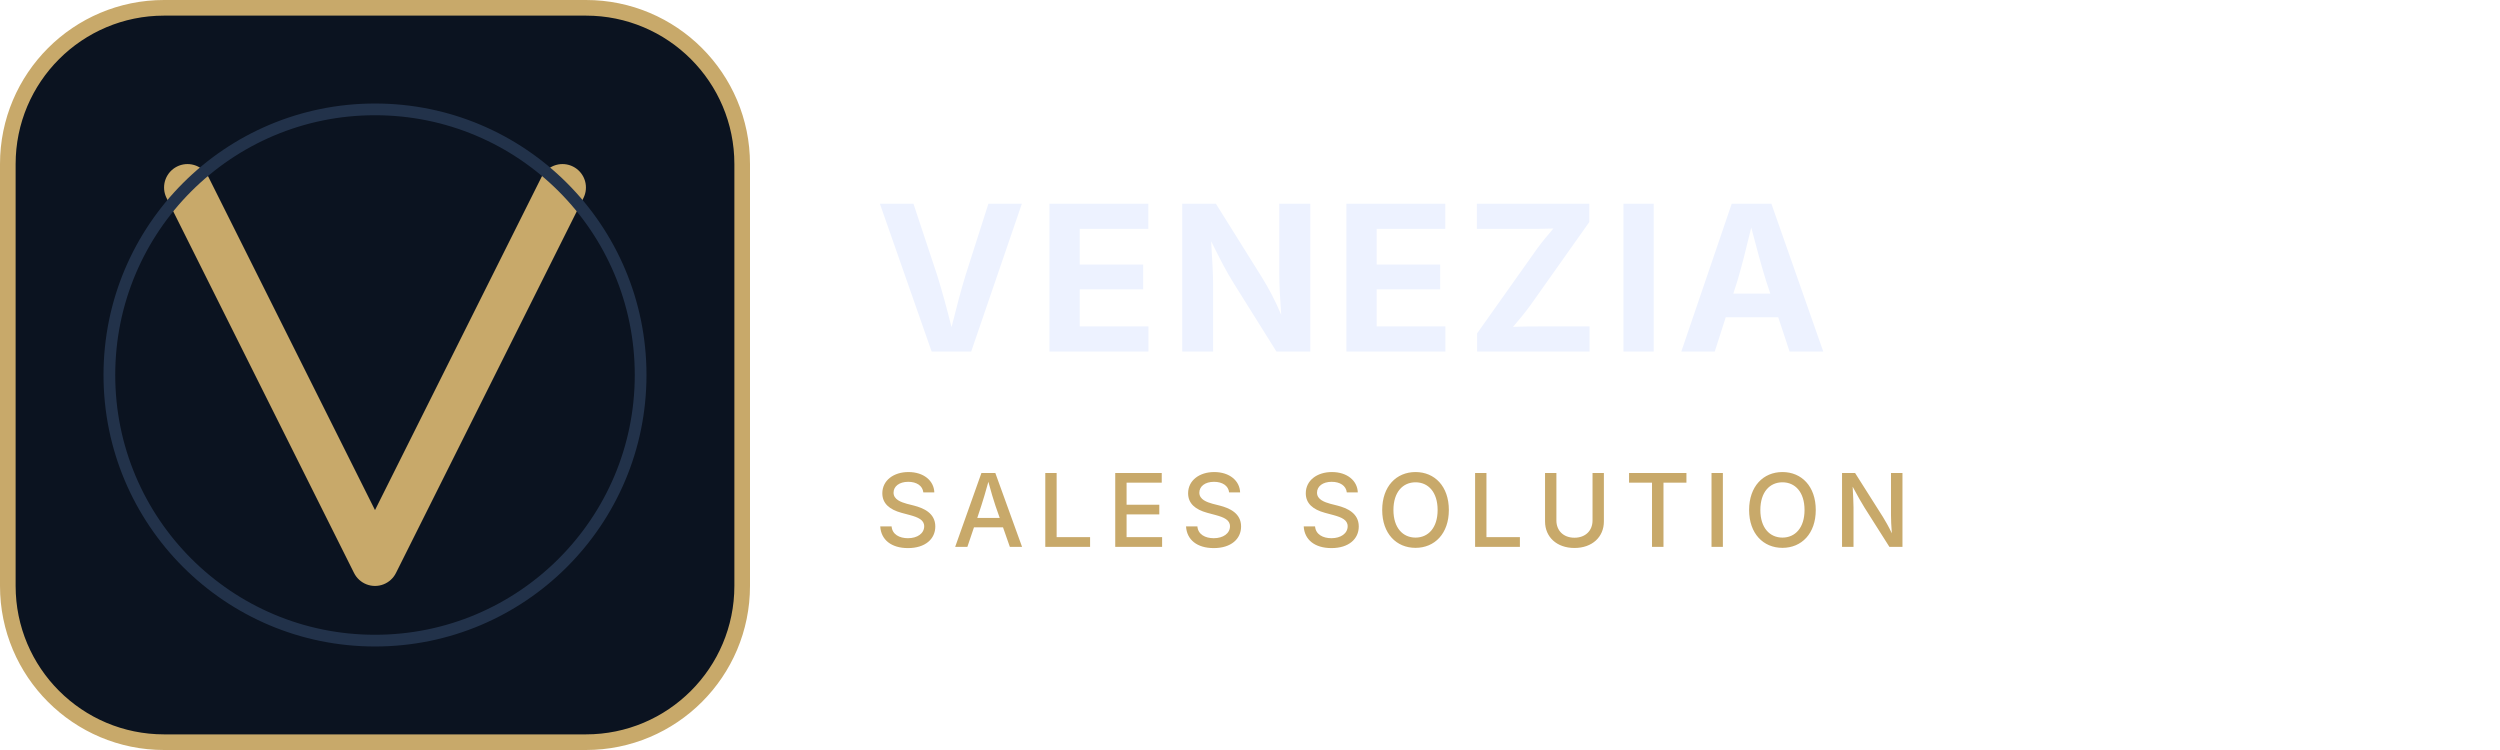
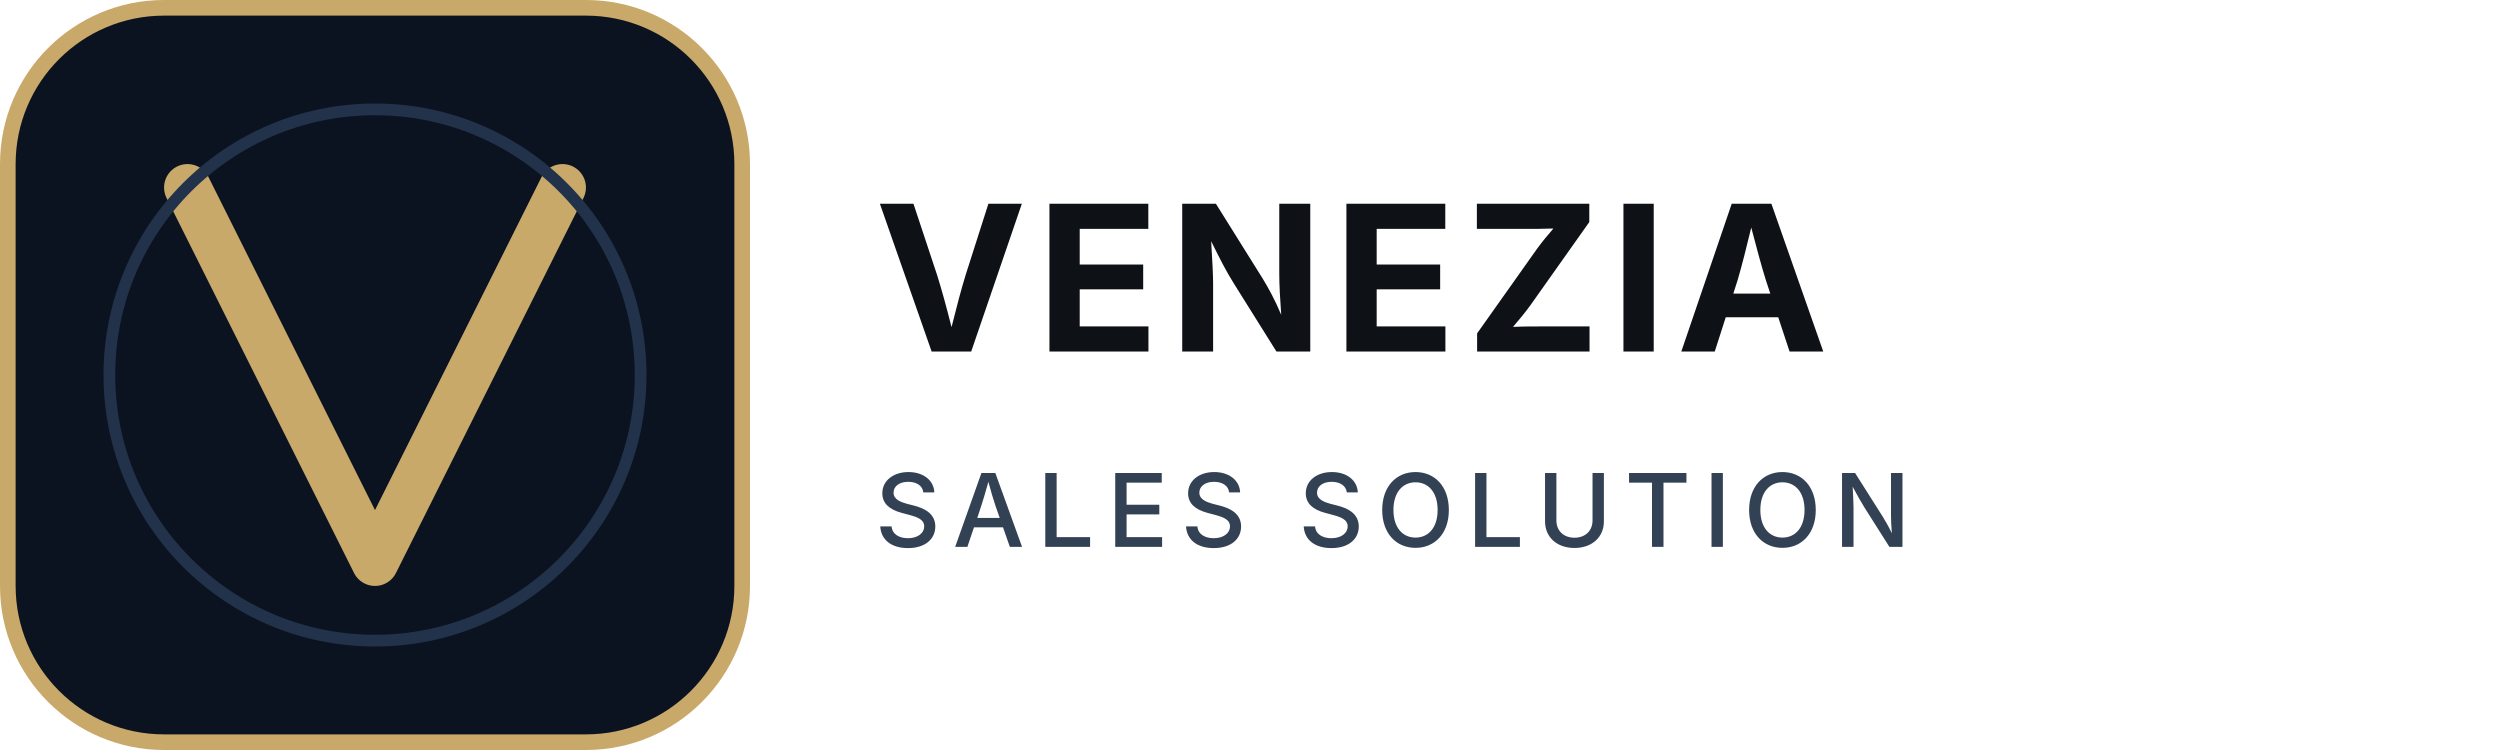
<svg xmlns="http://www.w3.org/2000/svg" width="320" height="96" viewBox="0 0 320 96" fill="none">
  <rect x="1" y="1" width="94" height="94" rx="20" fill="#0B1320" stroke="#C8A96A" stroke-width="2" />
  <path d="M24 24L48 72L72 24" stroke="#C8A96A" stroke-width="6" stroke-linecap="round" stroke-linejoin="round" />
  <circle cx="48" cy="48" r="34" stroke="#22324A" stroke-width="1.5" />
-   <text x="112" y="45" fill="#EDF2FF" font-family="Inter, Arial, sans-serif" font-size="26" font-weight="700" letter-spacing="1.2">VENEZIA</text>
-   <text x="112" y="70" fill="#C8A96A" font-family="Inter, Arial, sans-serif" font-size="13" font-weight="500" letter-spacing="1.6">SALES SOLUTION</text>
+   <text x="112" y="45" fill="#0E1116" font-family="Inter, Arial, sans-serif" font-size="26" font-weight="700" letter-spacing="1.2">VENEZIA</text>
+   <text x="112" y="70" fill="#334155" font-family="Inter, Arial, sans-serif" font-size="13" font-weight="500" letter-spacing="1.6">SALES SOLUTION</text>
</svg>
